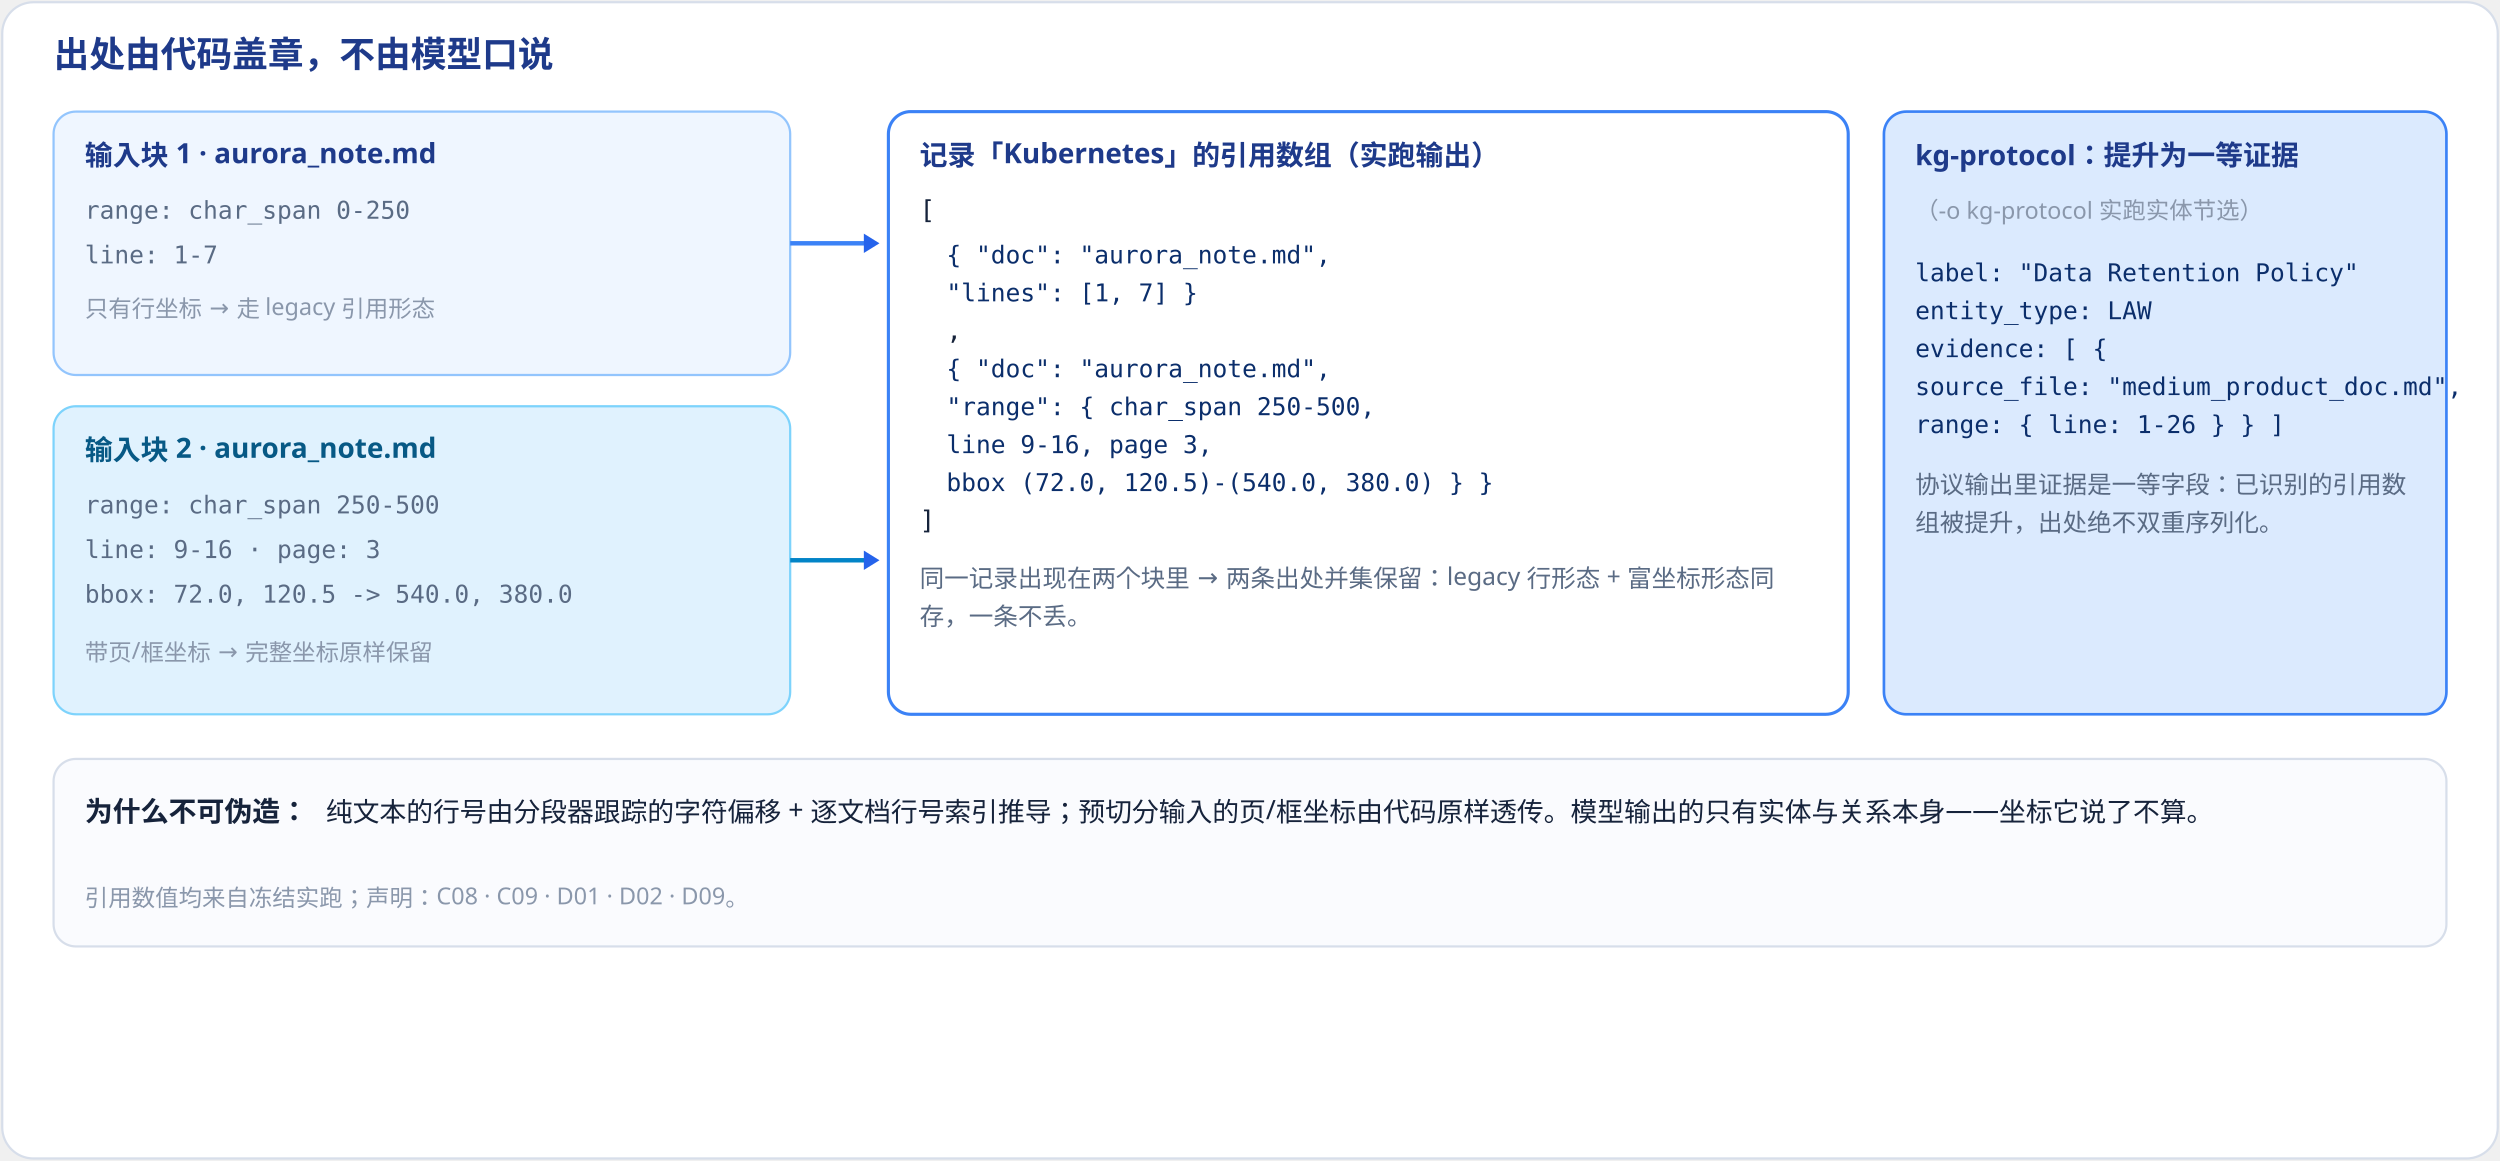
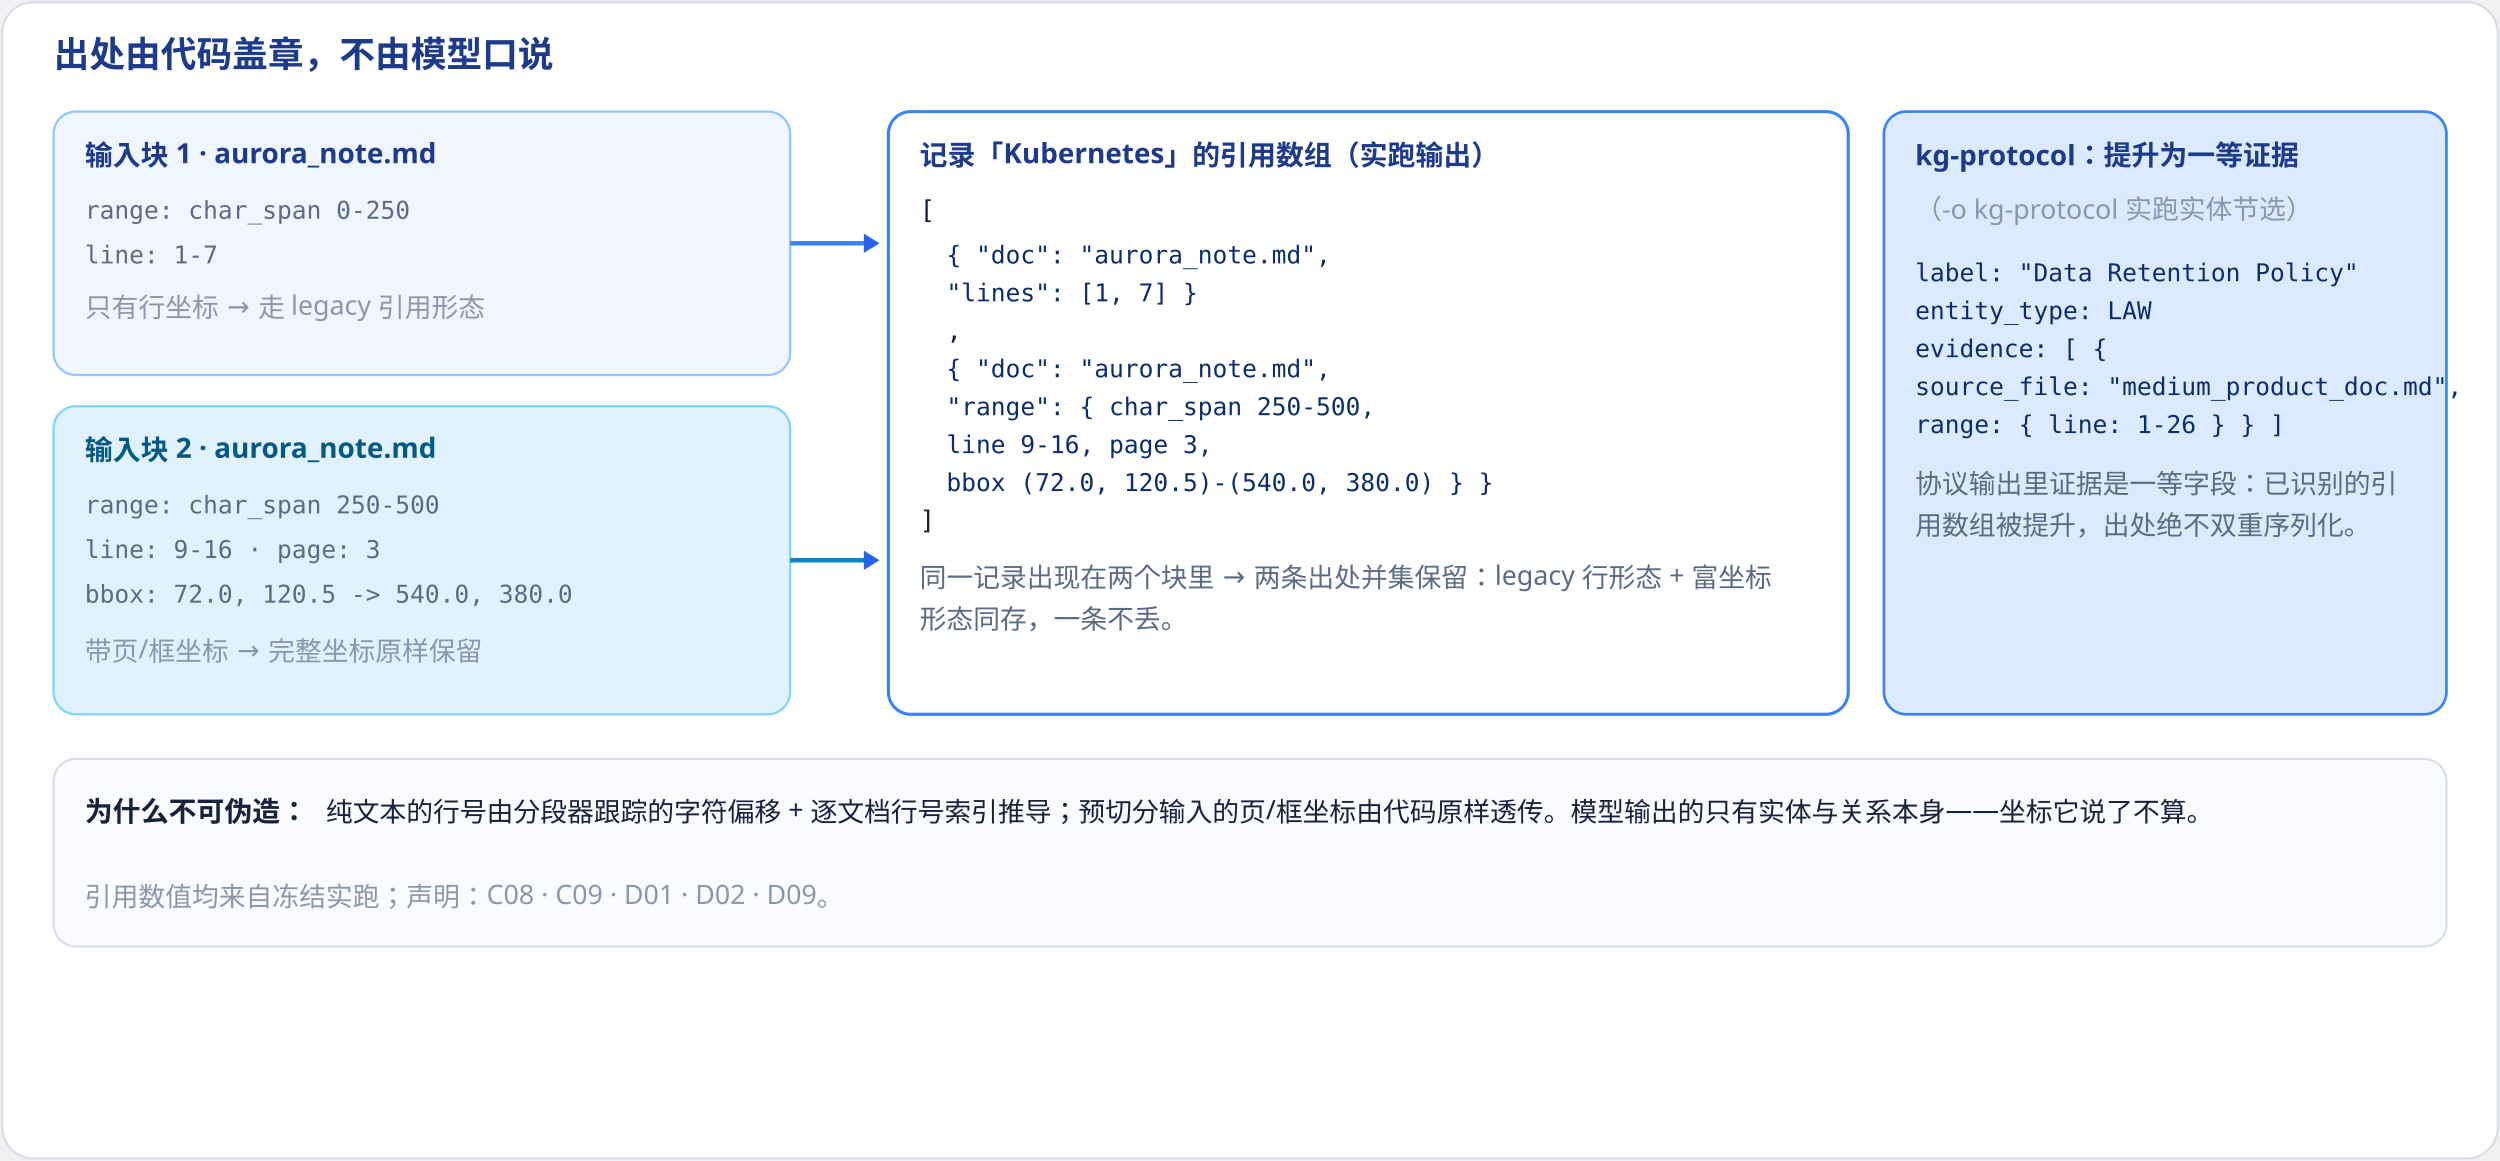
<svg xmlns="http://www.w3.org/2000/svg" width="1120" height="520" viewBox="0 0 1120 520">
  <rect x="1" y="1" width="1118" height="518" rx="14" fill="#FFFFFF" stroke="#D7DEEA" stroke-width="1" />
  <text x="24" y="30" font-size="16" fill="#1E3A8A" font-weight="700" text-anchor="start" font-family="'PingFang SC','Hiragino Sans GB','Microsoft YaHei',sans-serif">出处由代码盖章，不由模型口说</text>
  <rect x="24" y="50" width="330" height="118" rx="10" fill="#EFF6FF" stroke="#93C5FD" stroke-width="1" />
  <text x="38" y="74" font-size="12.5" fill="#1E3A8A" font-weight="700" text-anchor="start" font-family="'PingFang SC','Hiragino Sans GB','Microsoft YaHei',sans-serif">输入块 1 · aurora_note.md</text>
  <text x="38" y="98" font-size="11" fill="#5A6B84" font-weight="normal" text-anchor="start" font-family="'SF Mono','Menlo','Consolas',monospace">range: char_span 0-250</text>
  <text x="38" y="118" font-size="11" fill="#5A6B84" font-weight="normal" text-anchor="start" font-family="'SF Mono','Menlo','Consolas',monospace">line: 1-7</text>
-   <text x="38" y="142" font-size="10.5" fill="#8A97AB" font-weight="normal" text-anchor="start" font-family="'PingFang SC','Hiragino Sans GB','Microsoft YaHei',sans-serif">只有行坐标 → 走 legacy 引用形态</text>
+   <text x="38" y="142" font-size="12.0" fill="#8A97AB" font-weight="normal" text-anchor="start" font-family="'PingFang SC','Hiragino Sans GB','Microsoft YaHei',sans-serif">只有行坐标 → 走 legacy 引用形态</text>
  <rect x="24" y="182" width="330" height="138" rx="10" fill="#E0F2FE" stroke="#7DD3FC" stroke-width="1" />
  <text x="38" y="206" font-size="12.5" fill="#075985" font-weight="700" text-anchor="start" font-family="'PingFang SC','Hiragino Sans GB','Microsoft YaHei',sans-serif">输入块 2 · aurora_note.md</text>
  <text x="38" y="230" font-size="11" fill="#5A6B84" font-weight="normal" text-anchor="start" font-family="'SF Mono','Menlo','Consolas',monospace">range: char_span 250-500</text>
  <text x="38" y="250" font-size="11" fill="#5A6B84" font-weight="normal" text-anchor="start" font-family="'SF Mono','Menlo','Consolas',monospace">line: 9-16 · page: 3</text>
  <text x="38" y="270" font-size="11" fill="#5A6B84" font-weight="normal" text-anchor="start" font-family="'SF Mono','Menlo','Consolas',monospace">bbox: 72.0, 120.5 -&gt; 540.0, 380.0</text>
-   <text x="38" y="296" font-size="10.5" fill="#8A97AB" font-weight="normal" text-anchor="start" font-family="'PingFang SC','Hiragino Sans GB','Microsoft YaHei',sans-serif">带页/框坐标 → 完整坐标原样保留</text>
+   <text x="38" y="296" font-size="12.0" fill="#8A97AB" font-weight="normal" text-anchor="start" font-family="'PingFang SC','Hiragino Sans GB','Microsoft YaHei',sans-serif">带页/框坐标 → 完整坐标原样保留</text>
  <path d="M 354 109 L 388 109" fill="none" stroke="#3B82F6" stroke-width="2" />
  <polygon points="387,104.66 387,113.34 394,109" fill="#2563EB" />
  <path d="M 354 251 L 388 251" fill="none" stroke="#0284C7" stroke-width="2" />
  <polygon points="387,246.66 387,255.34 394,251" fill="#2563EB" />
  <rect x="398" y="50" width="430" height="270" rx="10" fill="#FFFFFF" stroke="#3B82F6" stroke-width="1.4" />
  <text x="412" y="74" font-size="12.5" fill="#1E3A8A" font-weight="700" text-anchor="start" font-family="'PingFang SC','Hiragino Sans GB','Microsoft YaHei',sans-serif">记录「Kubernetes」的引用数组（实跑输出）</text>
  <text x="412" y="98" font-size="11.5" fill="#16233B" font-weight="normal" text-anchor="start" font-family="'SF Mono','Menlo','Consolas',monospace">[</text>
  <text x="424" y="118" font-size="11" fill="#0B2E6B" font-weight="normal" text-anchor="start" font-family="'SF Mono','Menlo','Consolas',monospace">{ "doc": "aurora_note.md",</text>
  <text x="424" y="135" font-size="11" fill="#0B2E6B" font-weight="normal" text-anchor="start" font-family="'SF Mono','Menlo','Consolas',monospace">"lines": [1, 7] }</text>
  <text x="424" y="152" font-size="11.5" fill="#16233B" font-weight="normal" text-anchor="start" font-family="'SF Mono','Menlo','Consolas',monospace">,</text>
  <text x="424" y="169" font-size="11" fill="#0B2E6B" font-weight="normal" text-anchor="start" font-family="'SF Mono','Menlo','Consolas',monospace">{ "doc": "aurora_note.md",</text>
  <text x="424" y="186" font-size="11" fill="#0B2E6B" font-weight="normal" text-anchor="start" font-family="'SF Mono','Menlo','Consolas',monospace">"range": { char_span 250-500,</text>
  <text x="424" y="203" font-size="11" fill="#0B2E6B" font-weight="normal" text-anchor="start" font-family="'SF Mono','Menlo','Consolas',monospace">line 9-16, page 3,</text>
  <text x="424" y="220" font-size="11" fill="#0B2E6B" font-weight="normal" text-anchor="start" font-family="'SF Mono','Menlo','Consolas',monospace">bbox (72.0, 120.5)-(540.0, 380.0) } }</text>
  <text x="412" y="237" font-size="11.5" fill="#16233B" font-weight="normal" text-anchor="start" font-family="'SF Mono','Menlo','Consolas',monospace">]</text>
-   <text x="412" y="263.0" font-size="11" fill="#5A6B84" font-weight="normal" text-anchor="start" font-family="'PingFang SC','Hiragino Sans GB','Microsoft YaHei',sans-serif">同一记录出现在两个块里 → 两条出处并集保留：legacy 行形态 + 富坐标形态同</text>
-   <text x="412" y="280.05" font-size="11" fill="#5A6B84" font-weight="normal" text-anchor="start" font-family="'PingFang SC','Hiragino Sans GB','Microsoft YaHei',sans-serif">存，一条不丢。</text>
+   <text x="412" y="263.0" font-size="12.0" fill="#5A6B84" font-weight="normal" text-anchor="start" font-family="'PingFang SC','Hiragino Sans GB','Microsoft YaHei',sans-serif">同一记录出现在两个块里 → 两条出处并集保留：legacy 行形态 + 富坐标</text>
+   <text x="412" y="281.6" font-size="12.0" fill="#5A6B84" font-weight="normal" text-anchor="start" font-family="'PingFang SC','Hiragino Sans GB','Microsoft YaHei',sans-serif">形态同存，一条不丢。</text>
  <rect x="844" y="50" width="252" height="270" rx="10" fill="#DBEAFE" stroke="#3B82F6" stroke-width="1.2" />
  <text x="858" y="74" font-size="12.5" fill="#1E3A8A" font-weight="700" text-anchor="start" font-family="'PingFang SC','Hiragino Sans GB','Microsoft YaHei',sans-serif">kg-protocol：提升为一等证据</text>
-   <text x="858" y="98" font-size="10.5" fill="#8A97AB" font-weight="normal" text-anchor="start" font-family="'PingFang SC','Hiragino Sans GB','Microsoft YaHei',sans-serif">（-o kg-protocol 实跑实体节选）</text>
+   <text x="858" y="98" font-size="12.0" fill="#8A97AB" font-weight="normal" text-anchor="start" font-family="'PingFang SC','Hiragino Sans GB','Microsoft YaHei',sans-serif">（-o kg-protocol 实跑实体节选）</text>
  <text x="858" y="126" font-size="11" fill="#0B2E6B" font-weight="normal" text-anchor="start" font-family="'SF Mono','Menlo','Consolas',monospace">label: "Data Retention Policy"</text>
  <text x="858" y="143" font-size="11" fill="#0B2E6B" font-weight="normal" text-anchor="start" font-family="'SF Mono','Menlo','Consolas',monospace">entity_type: LAW</text>
  <text x="858" y="160" font-size="11" fill="#0B2E6B" font-weight="normal" text-anchor="start" font-family="'SF Mono','Menlo','Consolas',monospace">evidence: [ {</text>
  <text x="858" y="177" font-size="11" fill="#0B2E6B" font-weight="normal" text-anchor="start" font-family="'SF Mono','Menlo','Consolas',monospace">  source_file: "medium_product_doc.md",</text>
  <text x="858" y="194" font-size="11" fill="#0B2E6B" font-weight="normal" text-anchor="start" font-family="'SF Mono','Menlo','Consolas',monospace">  range: { line: 1-26 } } ]</text>
-   <text x="858" y="221.0" font-size="11" fill="#5A6B84" font-weight="normal" text-anchor="start" font-family="'PingFang SC','Hiragino Sans GB','Microsoft YaHei',sans-serif">协议输出里证据是一等字段：已识别的引用数</text>
-   <text x="858" y="238.05" font-size="11" fill="#5A6B84" font-weight="normal" text-anchor="start" font-family="'PingFang SC','Hiragino Sans GB','Microsoft YaHei',sans-serif">组被提升，出处绝不双重序列化。</text>
+   <text x="858" y="221.0" font-size="12.0" fill="#5A6B84" font-weight="normal" text-anchor="start" font-family="'PingFang SC','Hiragino Sans GB','Microsoft YaHei',sans-serif">协议输出里证据是一等字段：已识别的引</text>
+   <text x="858" y="239.6" font-size="12.0" fill="#5A6B84" font-weight="normal" text-anchor="start" font-family="'PingFang SC','Hiragino Sans GB','Microsoft YaHei',sans-serif">用数组被提升，出处绝不双重序列化。</text>
  <rect x="24" y="340" width="1072" height="84" rx="10" fill="#FAFBFE" stroke="#D7DEEA" stroke-width="1" />
  <text x="38" y="368" font-size="12.5" fill="#16233B" font-weight="700" text-anchor="start" font-family="'PingFang SC','Hiragino Sans GB','Microsoft YaHei',sans-serif">为什么不可伪造：</text>
  <text x="146.0" y="368.0" font-size="12" fill="#16233B" font-weight="normal" text-anchor="start" font-family="'PingFang SC','Hiragino Sans GB','Microsoft YaHei',sans-serif">纯文本的行号由分段器跟踪的字符偏移 + 逐文档行号索引推导；预切分输入的页/框坐标由代码原样透传。模型输出的只有实体与关系本身——坐标它说了不算。</text>
-   <text x="38" y="406" font-size="10.5" fill="#8A97AB" font-weight="normal" text-anchor="start" font-family="'PingFang SC','Hiragino Sans GB','Microsoft YaHei',sans-serif">引用数值均来自冻结实跑；声明：C08 · C09 · D01 · D02 · D09。</text>
+   <text x="38" y="406" font-size="12.0" fill="#8A97AB" font-weight="normal" text-anchor="start" font-family="'PingFang SC','Hiragino Sans GB','Microsoft YaHei',sans-serif">引用数值均来自冻结实跑；声明：C08 · C09 · D01 · D02 · D09。</text>
</svg>
